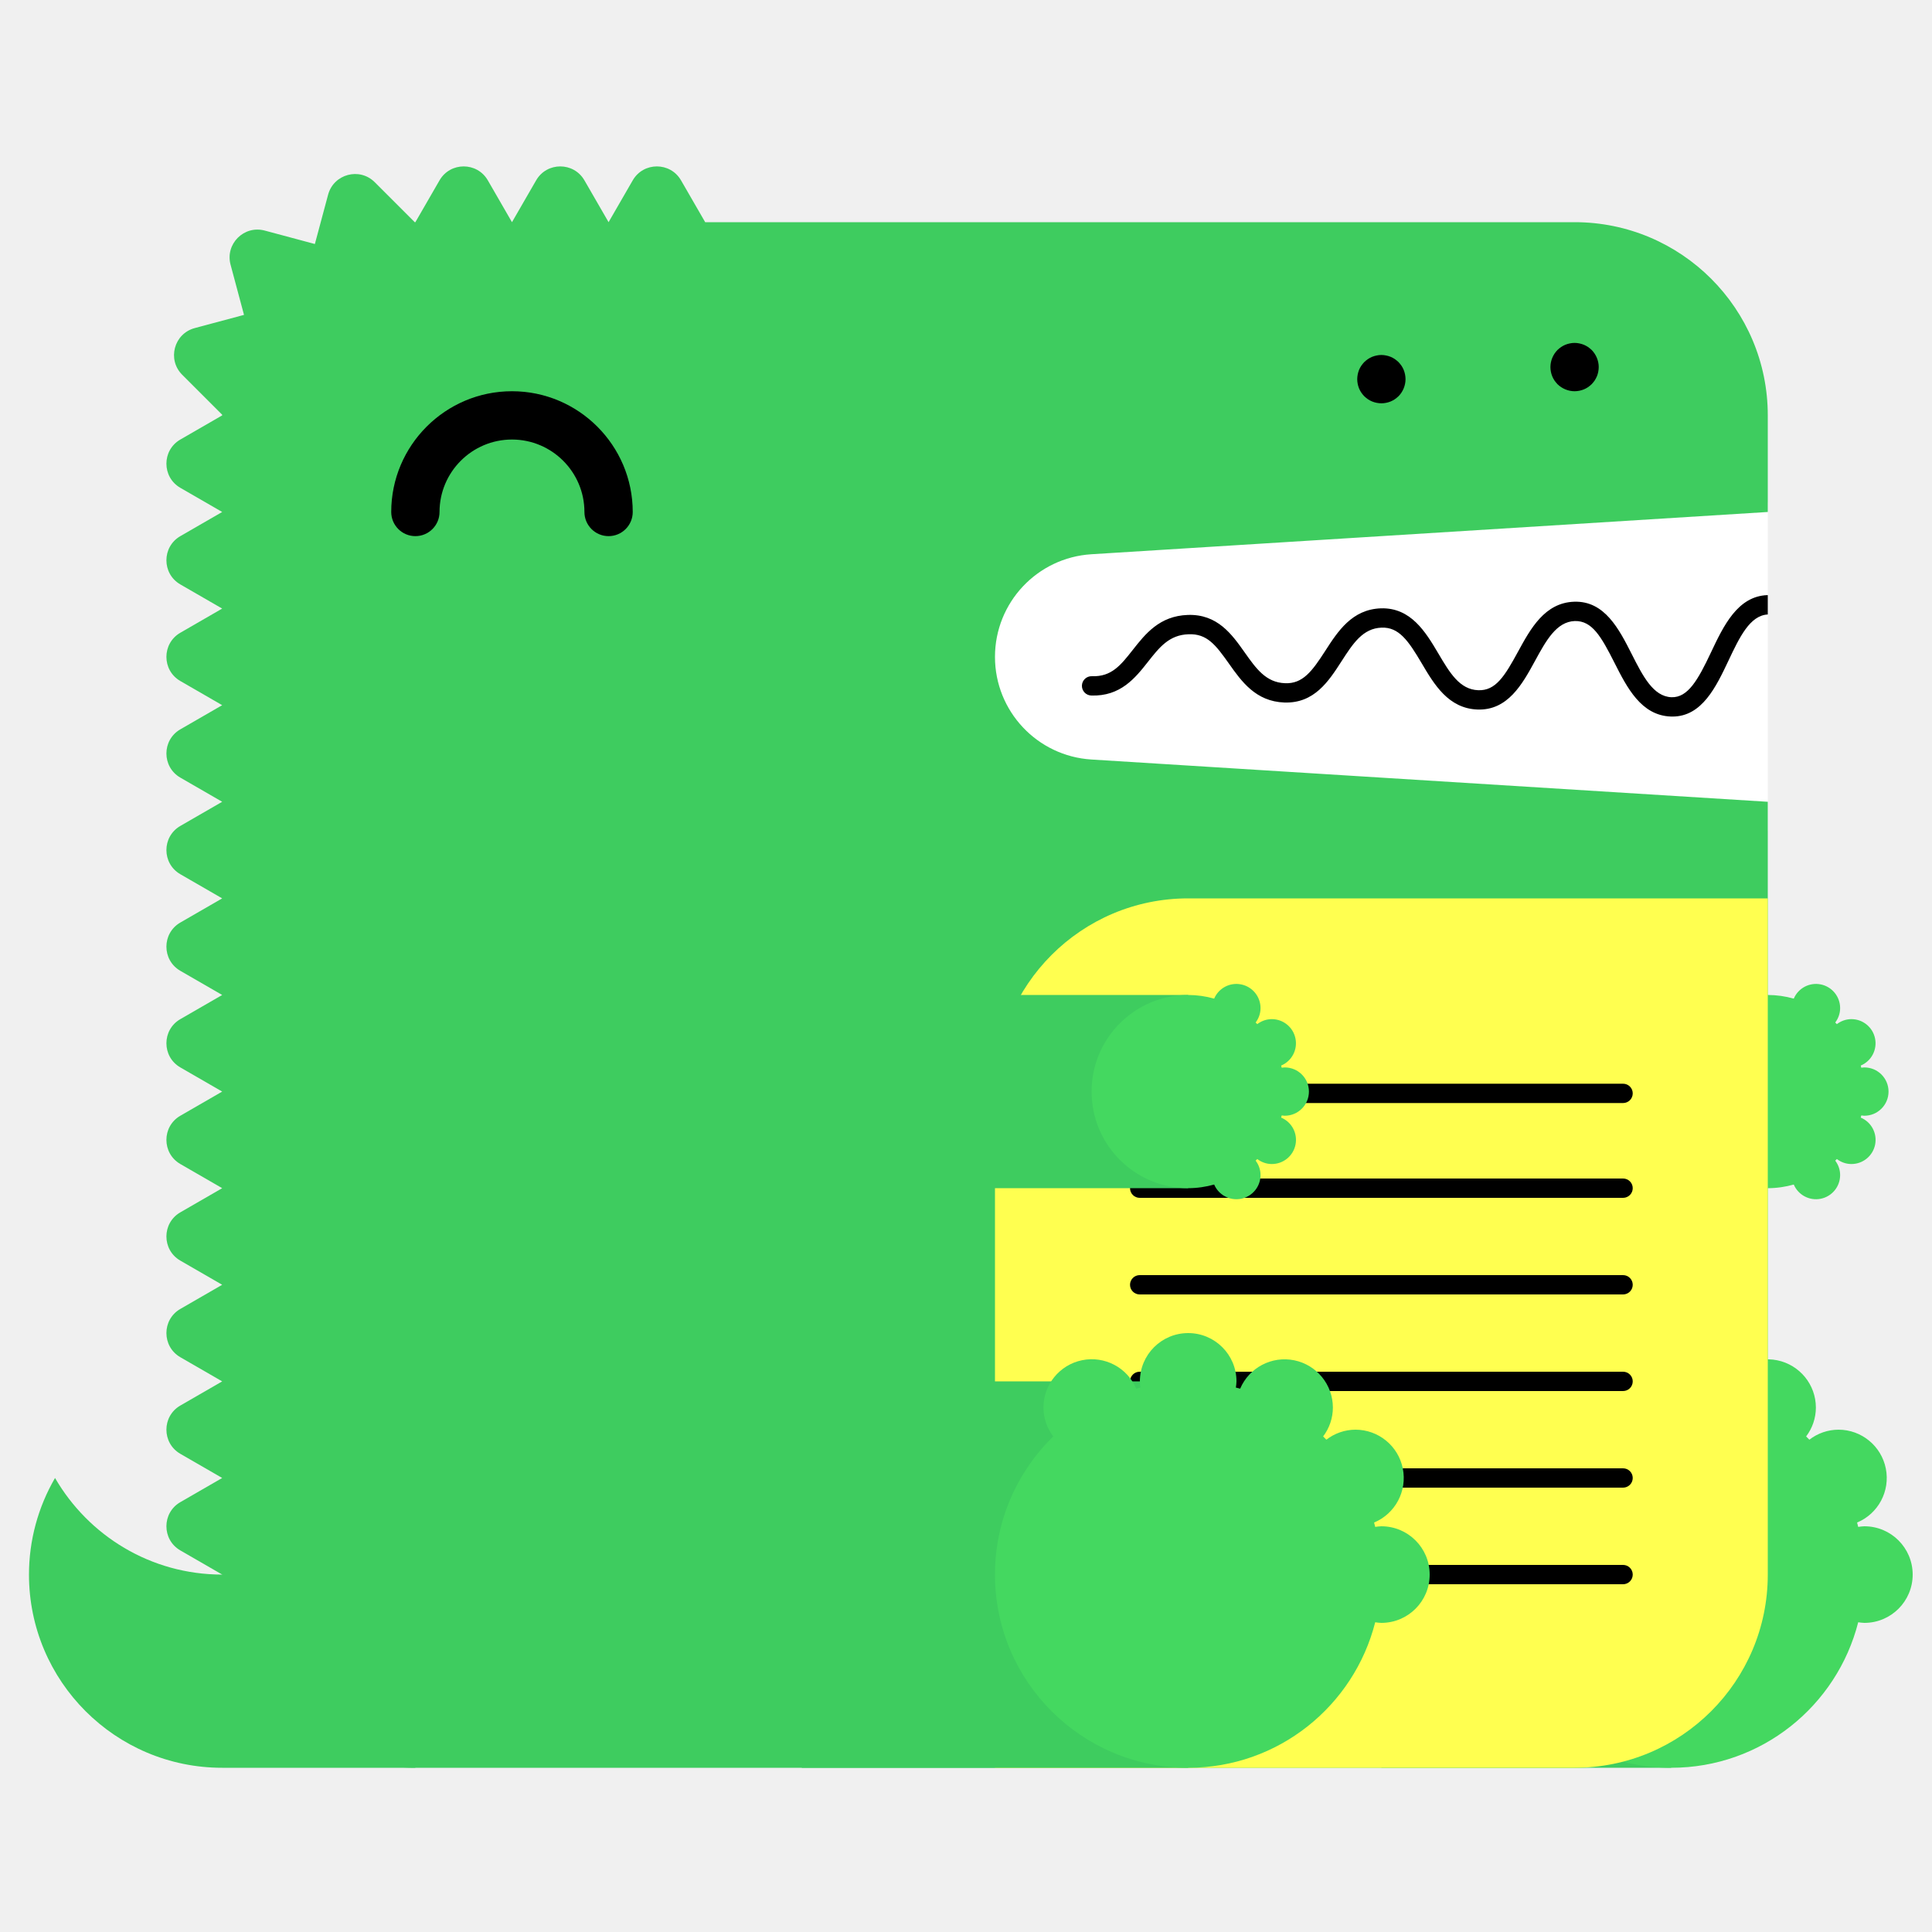
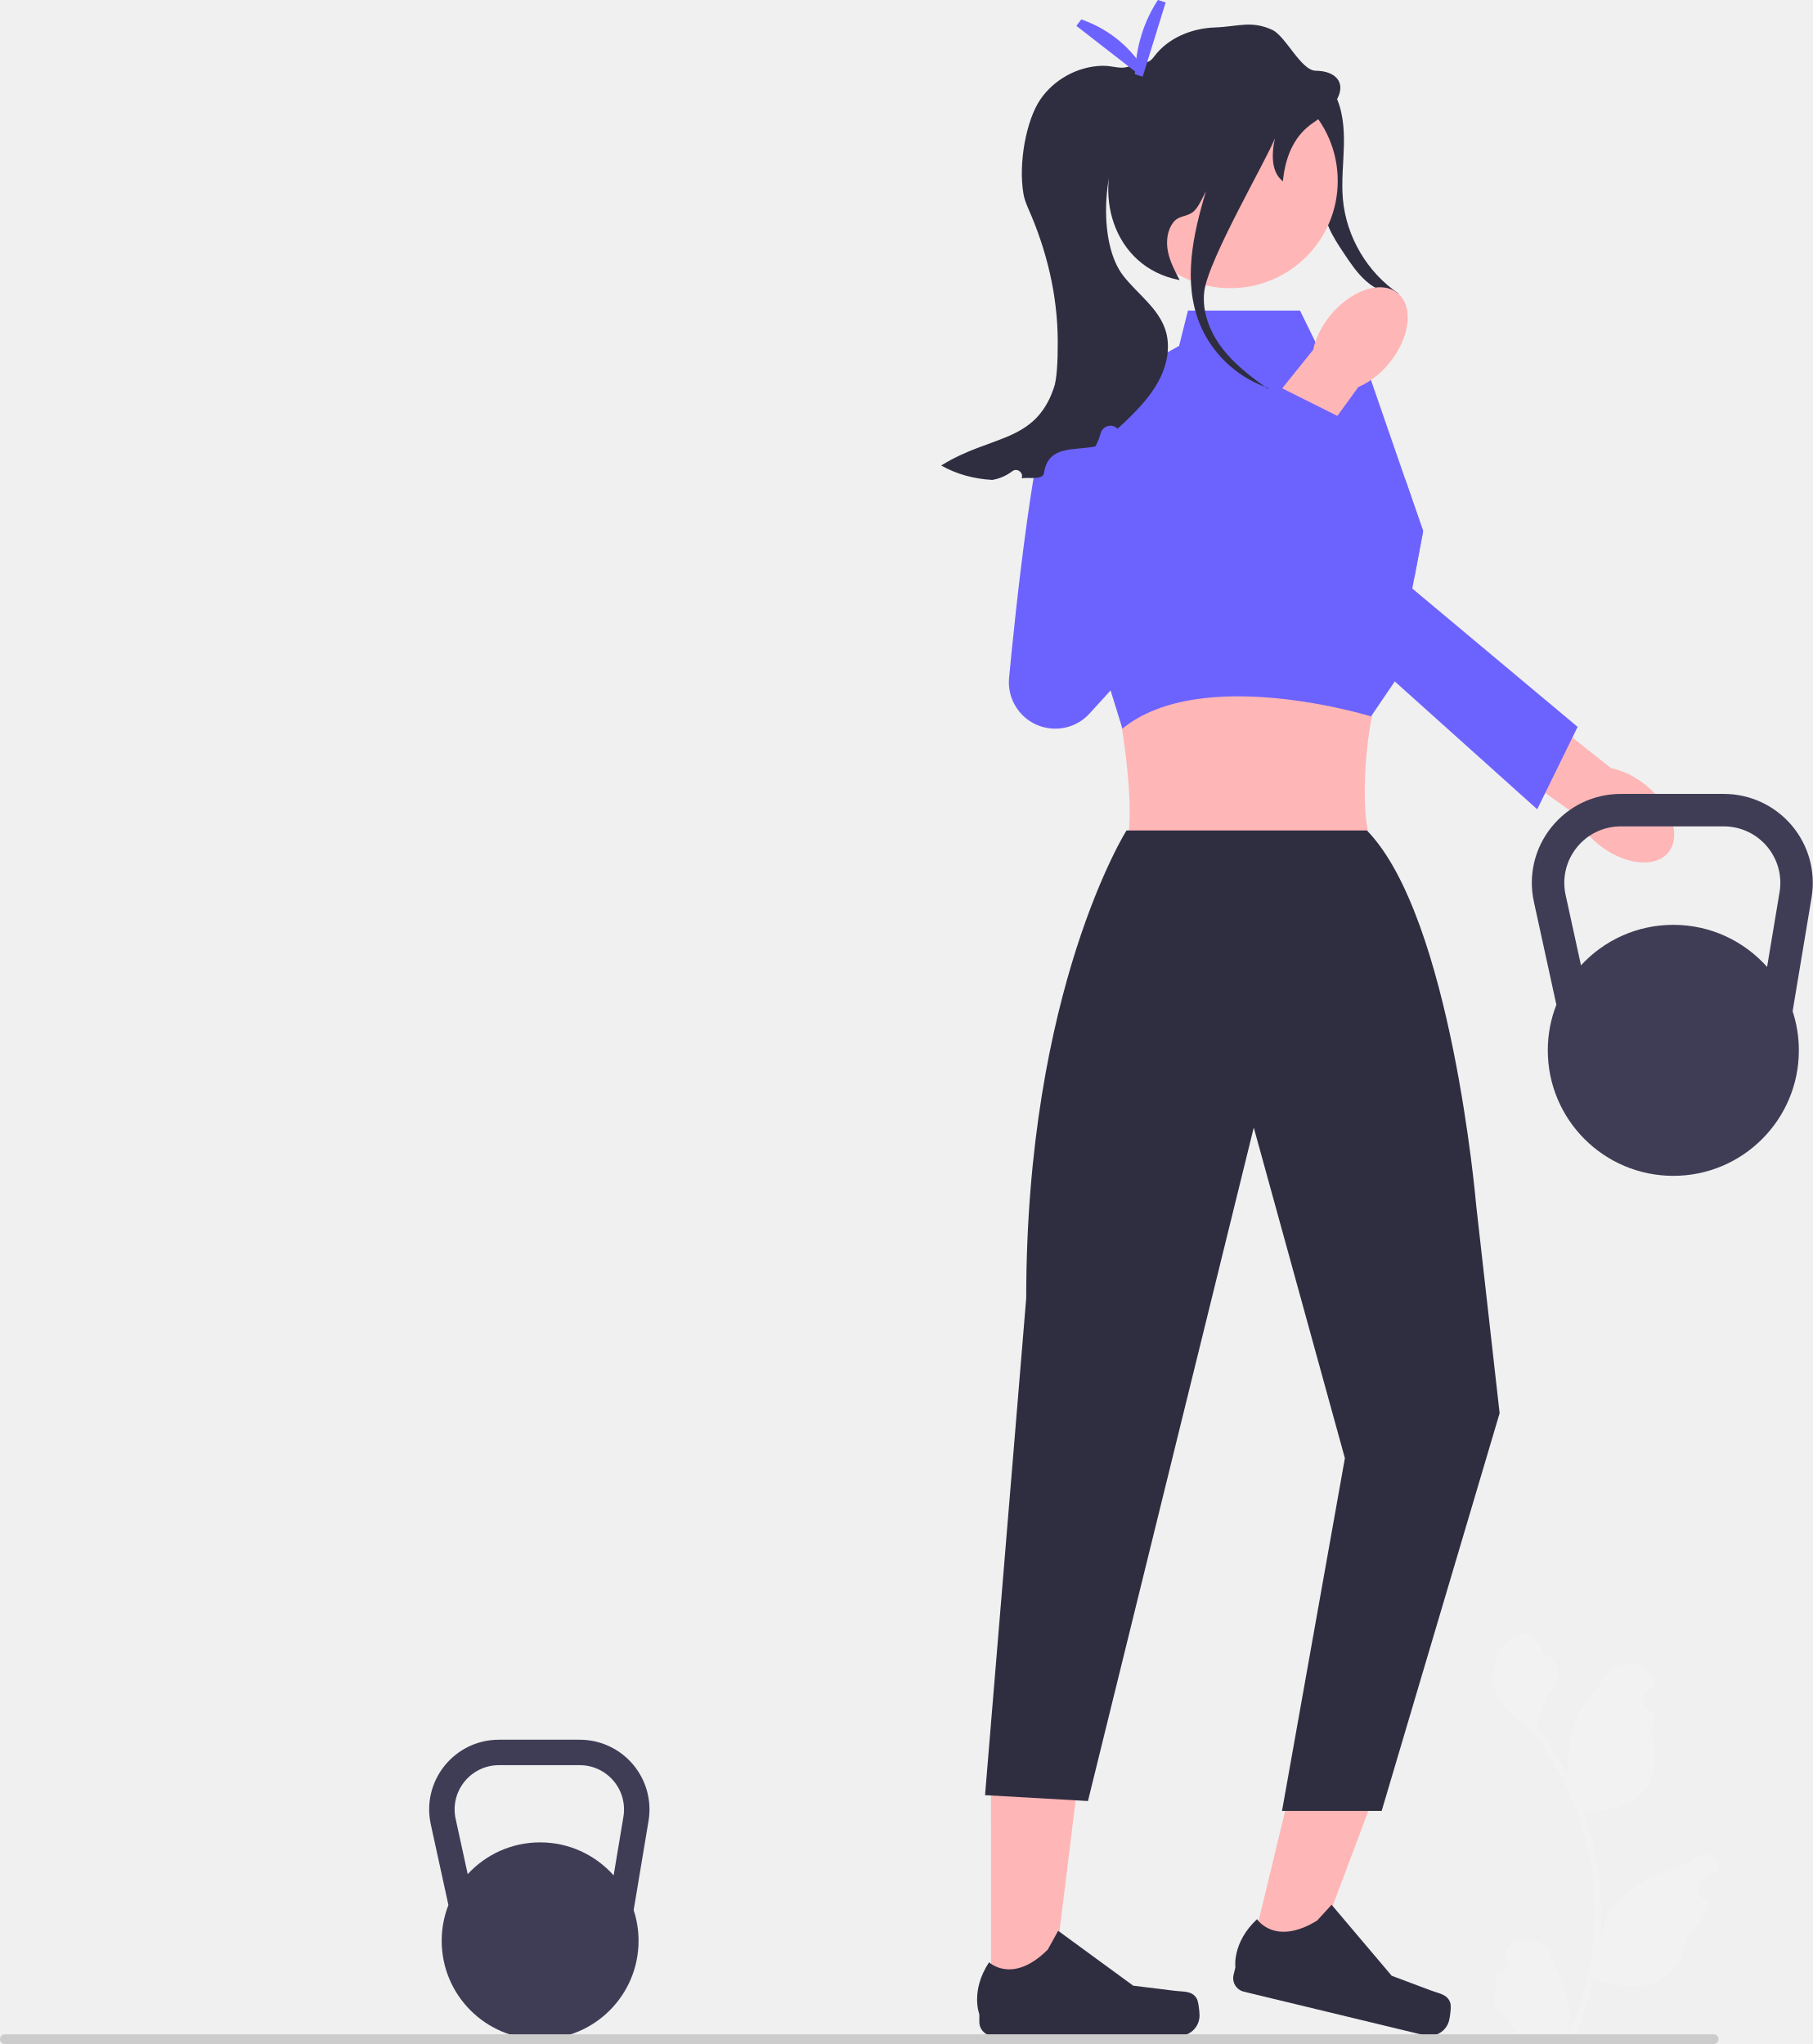
- <svg xmlns="http://www.w3.org/2000/svg" width="200" height="200" viewBox="0 0 200 200">
-   <g fill="none" fill-rule="evenodd">
-     <path fill="#FFF" d="M99 52h84v34H99z" />
-     <path d="M23 163c-7.398 0-13.843-4.027-17.303-10A19.886 19.886 0 0 0 3 163c0 11.046 8.954 20 20 20h20v-20H23z" fill="#3ECC5F" />
-     <path d="M112.98 57.376L183 53V43c0-11.046-8.954-20-20-20H73l-2.5-4.33c-1.112-1.925-3.889-1.925-5 0L63 23l-2.5-4.33c-1.111-1.925-3.889-1.925-5 0L53 23l-2.5-4.33c-1.111-1.925-3.889-1.925-5 0L43 23c-.022 0-.042.003-.065.003l-4.142-4.141c-1.57-1.571-4.252-.853-4.828 1.294l-1.369 5.104-5.192-1.392c-2.148-.575-4.111 1.389-3.535 3.536l1.39 5.193-5.102 1.367c-2.148.576-2.867 3.259-1.296 4.83l4.142 4.142c0 .021-.003.042-.003.064l-4.33 2.5c-1.925 1.111-1.925 3.889 0 5L23 53l-4.33 2.5c-1.925 1.111-1.925 3.889 0 5L23 63l-4.33 2.5c-1.925 1.111-1.925 3.889 0 5L23 73l-4.33 2.5c-1.925 1.111-1.925 3.889 0 5L23 83l-4.33 2.5c-1.925 1.111-1.925 3.889 0 5L23 93l-4.33 2.5c-1.925 1.111-1.925 3.889 0 5L23 103l-4.33 2.5c-1.925 1.111-1.925 3.889 0 5L23 113l-4.33 2.5c-1.925 1.111-1.925 3.889 0 5L23 123l-4.33 2.5c-1.925 1.111-1.925 3.889 0 5L23 133l-4.33 2.5c-1.925 1.111-1.925 3.889 0 5L23 143l-4.33 2.5c-1.925 1.111-1.925 3.889 0 5L23 153l-4.33 2.5c-1.925 1.111-1.925 3.889 0 5L23 163c0 11.046 8.954 20 20 20h120c11.046 0 20-8.954 20-20V83l-70.02-4.376A10.645 10.645 0 0 1 103 68c0-5.621 4.37-10.273 9.98-10.624" fill="#3ECC5F" />
-     <path fill="#3ECC5F" d="M143 183h30v-40h-30z" />
-     <path d="M193 158c-.219 0-.428.037-.639.064-.038-.15-.074-.301-.116-.451A5 5 0 0 0 190.32 148a4.96 4.96 0 0 0-3.016 1.036 26.531 26.531 0 0 0-.335-.336 4.955 4.955 0 0 0 1.011-2.987 5 5 0 0 0-9.599-1.959c-.148-.042-.297-.077-.445-.115.027-.211.064-.42.064-.639a5 5 0 0 0-5-5 5 5 0 0 0-5 5c0 .219.037.428.064.639-.148.038-.297.073-.445.115a4.998 4.998 0 0 0-9.599 1.959c0 1.125.384 2.151 1.011 2.987-3.717 3.632-6.031 8.693-6.031 14.3 0 11.046 8.954 20 20 20 9.339 0 17.16-6.41 19.361-15.064.211.027.42.064.639.064a5 5 0 0 0 5-5 5 5 0 0 0-5-5" fill="#44D860" />
-     <path fill="#3ECC5F" d="M153 123h30v-20h-30z" />
-     <path d="M193 115.5a2.5 2.5 0 1 0 0-5c-.109 0-.214.019-.319.032-.02-.075-.037-.15-.058-.225a2.501 2.501 0 0 0-.963-4.807c-.569 0-1.088.197-1.508.518a6.653 6.653 0 0 0-.168-.168c.314-.417.506-.931.506-1.494a2.5 2.5 0 0 0-4.8-.979A9.987 9.987 0 0 0 183 103c-5.522 0-10 4.478-10 10s4.478 10 10 10c.934 0 1.833-.138 2.69-.377a2.5 2.5 0 0 0 4.8-.979c0-.563-.192-1.077-.506-1.494.057-.055.113-.111.168-.168.42.321.939.518 1.508.518a2.5 2.5 0 0 0 .963-4.807c.021-.074.038-.15.058-.225.105.013.21.032.319.032" fill="#44D860" />
-     <path d="M63 55.5a2.5 2.5 0 0 1-2.5-2.5c0-4.136-3.364-7.5-7.5-7.5s-7.5 3.364-7.5 7.5a2.5 2.5 0 1 1-5 0c0-6.893 5.607-12.5 12.5-12.5S65.5 46.107 65.5 53a2.5 2.5 0 0 1-2.5 2.5" fill="#000" />
-     <path d="M103 183h60c11.046 0 20-8.954 20-20V93h-60c-11.046 0-20 8.954-20 20v70z" fill="#FFFF50" />
-     <path d="M168.02 124h-50.04a1 1 0 1 1 0-2h50.04a1 1 0 1 1 0 2m0 20h-50.04a1 1 0 1 1 0-2h50.04a1 1 0 1 1 0 2m0 20h-50.04a1 1 0 1 1 0-2h50.04a1 1 0 1 1 0 2m0-49.814h-50.04a1 1 0 1 1 0-2h50.04a1 1 0 1 1 0 2m0 19.814h-50.04a1 1 0 1 1 0-2h50.04a1 1 0 1 1 0 2m0 20h-50.04a1 1 0 1 1 0-2h50.04a1 1 0 1 1 0 2M183 61.611c-.012 0-.022-.006-.034-.005-3.09.105-4.552 3.196-5.842 5.923-1.346 2.85-2.387 4.703-4.093 4.647-1.889-.068-2.969-2.202-4.113-4.46-1.314-2.594-2.814-5.536-5.963-5.426-3.046.104-4.513 2.794-5.807 5.167-1.377 2.528-2.314 4.065-4.121 3.994-1.927-.07-2.951-1.805-4.136-3.813-1.321-2.236-2.848-4.75-5.936-4.664-2.994.103-4.465 2.385-5.763 4.4-1.373 2.13-2.335 3.428-4.165 3.351-1.973-.07-2.992-1.51-4.171-3.177-1.324-1.873-2.816-3.993-5.895-3.89-2.928.1-4.399 1.97-5.696 3.618-1.232 1.564-2.194 2.802-4.229 2.724a1 1 0 0 0-.072 2c3.017.101 4.545-1.8 5.872-3.487 1.177-1.496 2.193-2.787 4.193-2.855 1.926-.082 2.829 1.115 4.195 3.045 1.297 1.834 2.769 3.914 5.731 4.021 3.103.104 4.596-2.215 5.918-4.267 1.182-1.834 2.202-3.417 4.15-3.484 1.793-.067 2.769 1.35 4.145 3.681 1.297 2.197 2.766 4.686 5.787 4.796 3.125.108 4.634-2.62 5.949-5.035 1.139-2.088 2.214-4.06 4.119-4.126 1.793-.042 2.728 1.595 4.111 4.33 1.292 2.553 2.757 5.445 5.825 5.556l.169.003c3.064 0 4.518-3.075 5.805-5.794 1.139-2.41 2.217-4.68 4.067-4.773v-2z" fill="#000" />
-     <path fill="#3ECC5F" d="M83 183h40v-40H83z" />
-     <path d="M143 158c-.219 0-.428.037-.639.064-.038-.15-.074-.301-.116-.451A5 5 0 0 0 140.32 148a4.96 4.96 0 0 0-3.016 1.036 26.531 26.531 0 0 0-.335-.336 4.955 4.955 0 0 0 1.011-2.987 5 5 0 0 0-9.599-1.959c-.148-.042-.297-.077-.445-.115.027-.211.064-.42.064-.639a5 5 0 0 0-5-5 5 5 0 0 0-5 5c0 .219.037.428.064.639-.148.038-.297.073-.445.115a4.998 4.998 0 0 0-9.599 1.959c0 1.125.384 2.151 1.011 2.987-3.717 3.632-6.031 8.693-6.031 14.3 0 11.046 8.954 20 20 20 9.339 0 17.16-6.41 19.361-15.064.211.027.42.064.639.064a5 5 0 0 0 5-5 5 5 0 0 0-5-5" fill="#44D860" />
-     <path fill="#3ECC5F" d="M83 123h40v-20H83z" />
-     <path d="M133 115.5a2.5 2.5 0 1 0 0-5c-.109 0-.214.019-.319.032-.02-.075-.037-.15-.058-.225a2.501 2.501 0 0 0-.963-4.807c-.569 0-1.088.197-1.508.518a6.653 6.653 0 0 0-.168-.168c.314-.417.506-.931.506-1.494a2.5 2.5 0 0 0-4.8-.979A9.987 9.987 0 0 0 123 103c-5.522 0-10 4.478-10 10s4.478 10 10 10c.934 0 1.833-.138 2.69-.377a2.5 2.5 0 0 0 4.8-.979c0-.563-.192-1.077-.506-1.494.057-.055.113-.111.168-.168.42.321.939.518 1.508.518a2.5 2.5 0 0 0 .963-4.807c.021-.074.038-.15.058-.225.105.013.21.032.319.032" fill="#44D860" />
-     <path d="M143 41.75c-.16 0-.33-.02-.49-.05a2.52 2.52 0 0 1-.47-.14c-.15-.06-.29-.14-.431-.23-.13-.09-.259-.2-.38-.31-.109-.12-.219-.24-.309-.38s-.17-.28-.231-.43a2.619 2.619 0 0 1-.189-.96c0-.16.02-.33.05-.49.03-.16.08-.31.139-.47.061-.15.141-.29.231-.43.09-.13.2-.26.309-.38.121-.11.25-.22.38-.31.141-.09.281-.17.431-.23.149-.06.31-.11.47-.14.32-.07.65-.07.98 0 .159.03.32.08.47.14.149.06.29.14.43.23.13.09.259.2.38.31.11.12.22.25.31.38.09.14.17.28.23.43.06.16.11.31.14.47.029.16.05.33.05.49 0 .66-.271 1.31-.73 1.77-.121.11-.25.22-.38.31-.14.09-.281.17-.43.23a2.565 2.565 0 0 1-.96.19m20-1.25c-.66 0-1.3-.27-1.771-.73a3.802 3.802 0 0 1-.309-.38c-.09-.14-.17-.28-.231-.43a2.619 2.619 0 0 1-.189-.96c0-.66.27-1.3.729-1.77.121-.11.25-.22.38-.31.141-.09.281-.17.431-.23.149-.06.31-.11.47-.14.32-.07.66-.07.98 0 .159.03.32.08.47.14.149.06.29.14.43.23.13.09.259.2.38.31.459.47.73 1.11.73 1.77 0 .16-.021.33-.05.49-.03.16-.08.32-.14.47-.07.15-.14.29-.23.43-.09.13-.2.26-.31.38-.121.11-.25.22-.38.31-.14.09-.281.17-.43.23a2.565 2.565 0 0 1-.96.19" fill="#000" />
+ <svg xmlns="http://www.w3.org/2000/svg" width="444.801" height="501.636" viewBox="0 0 444.801 501.636">
+   <path d="M317.111,16.149c4.365-.11,8.344,2.991,10.358,6.866,2.014,3.874,2.38,8.392,2.278,12.758-.101,4.366-.629,8.738-.244,13.088,.818,9.254,5.998,18.028,13.704,23.215-2.905,.225-5.755-1.12-7.949-3.036-2.194-1.916-3.837-4.371-5.453-6.795-1.367-2.051-2.742-4.116-3.724-6.378-1.438-3.313-1.985-6.933-2.502-10.508-1.273-8.801-2.446-17.616-3.52-26.443" fill="#2f2e41" />
+   <g>
+     <polygon points="243.156 490.808 257.887 490.806 264.895 433.984 243.153 433.986 243.156 490.808" fill="#ffb6b6" />
+     <path d="M293.627,490.473h0c.459,.773,.701,3.266,.701,4.164h0c0,2.761-2.238,5-5,5h-45.621c-1.884,0-3.411-1.527-3.411-3.411v-1.899s-2.257-5.709,2.39-12.745c0,0,5.775,5.509,14.404-3.12l2.545-4.61,18.42,13.471,10.21,1.257c2.234,.275,4.214-.043,5.363,1.892h0Z" fill="#2f2e41" />
  </g>
+   <g>
+     <polygon points="306.73 480.08 321.051 483.535 341.194 429.944 320.059 424.844 306.73 480.08" fill="#ffb6b6" />
+     <path d="M355.871,491.597h0c.265,.859-.085,3.339-.296,4.212h0c-.648,2.684-3.349,4.335-6.033,3.687l-44.348-10.704c-1.831-.442-2.957-2.285-2.515-4.116l.446-1.846s-.855-6.079,5.313-11.828c0,0,4.321,6.711,14.734,.347l3.555-3.884,14.745,17.417,9.63,3.617c2.107,.791,4.106,.947,4.769,3.098l0,0Z" fill="#2f2e41" />
+   </g>
+   <g>
+     <path d="M392.162,207.188c-2.745-2.226-4.759-4.888-5.886-7.512l-27.488-19.556,9.688-12.807,26.84,21.217c2.8,.56,5.82,1.982,8.565,4.208,6.271,5.086,8.73,12.443,5.494,16.434-3.236,3.99-10.943,3.102-17.214-1.983h-0Z" fill="#ffb6b6" />
+     <path d="M387.092,178.385l-1.284,2.626-6.659,13.592-1.97,4.011-19.371-17.394-15.576-13.982-36.614-32.869c-2.54-2.28-3.78-5.375-3.78-8.455,0-3.687,1.775-7.344,5.202-9.566,2.121-1.378,4.639-2.006,7.157-1.789,5.945,.512,17.921,1.609,30.626,3.124l4.372,12.654-2.143,11.37-5.829-1.724,5.31,4.451,40.56,33.951Z" fill="#6c63ff" />
+   </g>
+   <path d="M271.276,164.968c2.823,.017,8.743,38.254,4.329,44.008-3.621,4.72,62.743,0,62.743,0-6.239-1.269-3.432-42.12,3.272-44.008l-40.043-12.265-30.301,12.265Z" fill="#ffb6b6" />
+   <path d="M335.401,203.818h-59s-24.604,39.067-24.604,114.819l-10.1,121.925,25.251,1.443,40.685-165.278,22.359,81.142-15.428,86.565h24.45l28.944-97.611-5.778-51.272s-6.027-70.457-26.778-91.733Z" fill="#2f2e41" />
+   <path d="M349.194,130.337l-2.143,11.37-.519,2.727-4.3,22.805-5.832,8.579s-41.521-12.872-61,3l-15.666-50.646,16.593-36.073,12.986-7.215,2.164-8.657h27.509l4.235,8.657,12.265,5.772,9.336,27.026,4.372,12.654Z" fill="#6c63ff" />
+   <g>
+     <path d="M340.841,89.158c-2.248,2.727-4.926,4.72-7.558,5.825l-19.775,27.33-12.73-9.79,21.43-26.67c.583-2.795,2.029-5.804,4.277-8.531,5.136-6.23,12.513-8.63,16.477-5.362,3.964,3.268,3.015,10.968-2.121,17.197h-0Z" fill="#ffb6b6" />
+     <path d="M287.532,92.556s-20.942-11.514-27.742,0c-5.801,9.824-10.844,59.46-12.199,73.82-.238,2.521,.371,5.041,1.73,7.177v0c4.026,6.326,12.961,7.1,18.014,1.561l64.812-71.044-20.149-10.075-34.541,35.98,10.075-37.42Z" fill="#6c63ff" />
+   </g>
+   <circle cx="301.903" cy="44.39" r="26.333" fill="#ffb6b6" />
+   <path d="M322.181,30.158c-4.106,2.772-6.733,7.417-7.4,14.34-2.579-2.048-2.961-5.773-1.98-10.54-1.794,4.879-16.35,29.71-17.31,37.56-.61,5,1.39,10.04,4.46,14.03,2.87,3.72,6.61,6.64,10.44,9.38-7.2-2.63-13.2-8.42-16.05-15.54-4.12-10.28-1.67-21.72,1.57-32.49-.76,1.43-1.85,4.04-3.11,5.06-1.62,1.31-3.54,.9-4.84,2.53-1.58,1.98-1.88,4.75-1.39,7.24,.5,2.49,1.7,4.77,2.88,7.01-16.696-3.139-21.66-22.22-14.03-35.22-4.88,8.76-5.94,26.4,.27,34.26,3.48,4.41,8.52,7.85,10.26,13.19,1.22,3.75,.55,7.93-1.13,11.5-1.68,3.57-4.31,6.61-7.09,9.41-1.14,1.15-2.31,2.26-3.53,3.34h0c-1.348-1.373-3.636-.724-4.134,1.135-.277,1.033-.713,2.097-1.266,3.185-4.941,1.121-11.612-.435-12.63,6.51-.271,1.852-3.62,1.03-5.48,1.33h0c.501-1.394-1.117-2.629-2.3-1.737-1.546,1.166-3.192,1.849-4.92,2.137-4.4-.24-8.71-1.36-12.53-3.54,12.18-7.59,22.866-5.4,27.626-18.94,.746-2.118,.986-6.536,.972-11.506-.03-11.268-2.68-22.328-7.244-32.631-.557-1.257-.981-2.471-1.164-3.534-1.33-7.67,.74-18.21,4.1-23.17,3.36-4.95,9.17-8.15,15.16-8.31,2.99-.09,4.77,1.22,7.41-.19,2.82-1.51,3.48,.47,5.39-2.09,3.41-4.57,9.22-6.93,14.92-7.13,5.7-.2,8.89-1.79,14.07,.6,3.27,1.51,7.036,9.969,10.64,10.021,7.46,.107,8.892,6.365-.64,12.8Z" fill="#2f2e41" />
+   <path d="M311.221,95.518c-.28-.2-.55-.39-.83-.59,.22,.09,.44,.17,.66,.24l.17,.35Z" fill="#2f2e41" />
+   <path d="M439.626,202.562c-4.156-4.906-10.227-7.72-16.657-7.72h-25.273c-6.641,0-12.839,2.967-17.004,8.139-4.165,5.173-5.741,11.86-4.324,18.349l5.515,25.254c-1.354,3.469-2.105,7.24-2.105,11.189,0,17.011,13.79,30.802,30.802,30.802s30.802-13.79,30.802-30.802c0-3.352-.543-6.575-1.532-9.595l4.653-27.916c1.057-6.342-.72-12.794-4.877-17.7Zm-29.046,24.409c-8.962,0-17.027,3.83-22.656,9.94l-3.774-17.28c-.9-4.121,.101-8.368,2.747-11.654,2.645-3.285,6.581-5.169,10.799-5.169h25.273c4.084,0,7.939,1.787,10.579,4.903,2.639,3.116,3.768,7.213,3.097,11.241l-3.058,18.349c-5.642-6.335-13.856-10.33-23.006-10.33Z" fill="#3f3d56" />
+   <path d="M155.303,433.012c-3.259-3.847-8.02-6.053-13.061-6.053h-19.818c-5.207,0-10.067,2.326-13.333,6.382s-4.502,9.3-3.391,14.388l4.325,19.803c-1.062,2.72-1.65,5.677-1.65,8.774,0,13.339,10.814,24.153,24.153,24.153s24.153-10.814,24.153-24.153c0-2.628-.425-5.156-1.202-7.524l3.648-21.89c.829-4.973-.565-10.032-3.824-13.879Zm-22.776,19.141c-7.028,0-13.352,3.004-17.765,7.794l-2.959-13.55c-.706-3.231,.08-6.562,2.154-9.138s5.161-4.053,8.468-4.053h19.818c3.202,0,6.226,1.401,8.295,3.844s2.955,5.656,2.428,8.815l-2.398,14.388c-4.424-4.968-10.865-8.1-18.04-8.1Z" fill="#3f3d56" />
+   <path d="M280.377,18.814l-1.91-.592c.285-6.702,2.097-12.803,5.641-18.222l1.91,.592-5.641,18.222Z" fill="#6c63ff" />
+   <path d="M280.387,16.469l-1.227,1.579-15.063-11.704,1.227-1.579c6.65,2.348,11.503,6.409,15.063,11.704Z" fill="#6c63ff" />
+   <path d="M367.551,484.303c2.066,.129,3.208-2.437,1.645-3.933l-.155-.618c.02-.05,.041-.099,.062-.148,2.089-4.982,9.17-4.947,11.241,.042,1.839,4.428,4.179,8.864,4.756,13.546,.258,2.067,.142,4.172-.316,6.2,4.308-9.411,6.575-19.687,6.575-30.021,0-2.597-.142-5.193-.433-7.783-.239-2.119-.568-4.224-.995-6.31-2.306-11.277-7.299-22.018-14.5-30.99-3.462-1.892-6.349-4.851-8.093-8.397-.626-1.279-1.117-2.655-1.35-4.056,.394,.052,1.486-5.949,1.188-6.317,.549-.833,1.532-1.247,2.131-2.06,2.982-4.043,7.091-3.337,9.236,2.157,4.582,2.313,4.627,6.148,1.815,9.837-1.789,2.347-2.035,5.522-3.604,8.035,.162,.207,.329,.407,.491,.614,2.961,3.798,5.522,7.88,7.681,12.169-.61-4.766,.291-10.508,1.826-14.21,1.748-4.217,5.025-7.769,7.91-11.415,3.466-4.379,10.573-2.468,11.184,3.083,.006,.054,.012,.107,.017,.161-.429,.242-.848,.499-1.259,.77-2.339,1.547-1.531,5.174,1.241,5.602l.063,.01c-.155,1.544-.42,3.074-.807,4.579,3.702,14.316-4.29,19.53-15.701,19.764-.252,.129-.497,.258-.749,.381,1.156,3.255,2.08,6.594,2.764,9.979,.614,2.99,1.04,6.013,1.279,9.049,.297,3.83,.271,7.68-.052,11.503l.019-.136c.82-4.211,3.107-8.145,6.427-10.87,4.946-4.063,11.933-5.559,17.268-8.824,2.568-1.572,5.859,.459,5.411,3.437l-.022,.143c-.794,.323-1.569,.698-2.319,1.117-.429,.242-.848,.499-1.259,.77-2.339,1.547-1.531,5.174,1.241,5.602l.063,.01c.045,.006,.084,.013,.129,.019-1.363,3.236-3.262,6.239-5.639,8.829-2.315,12.497-12.256,13.683-22.89,10.044h-.006c-1.163,5.064-2.861,10.011-5.044,14.726h-18.02c-.065-.2-.123-.407-.181-.607,1.666,.103,3.346,.006,4.986-.297-1.337-1.641-2.674-3.294-4.011-4.935-.032-.032-.058-.065-.084-.097-.678-.84-1.363-1.673-2.041-2.512l-0-.001c-.042-2.578,.267-5.147,.879-7.64l.001-0Z" fill="#f2f2f2" />
+   <path d="M0,500.446c0,.66,.53,1.19,1.19,1.19H420.48c.66,0,1.19-.53,1.19-1.19,0-.66-.53-1.19-1.19-1.19H1.19c-.66,0-1.19,.53-1.19,1.19Z" fill="#ccc" />
</svg>
